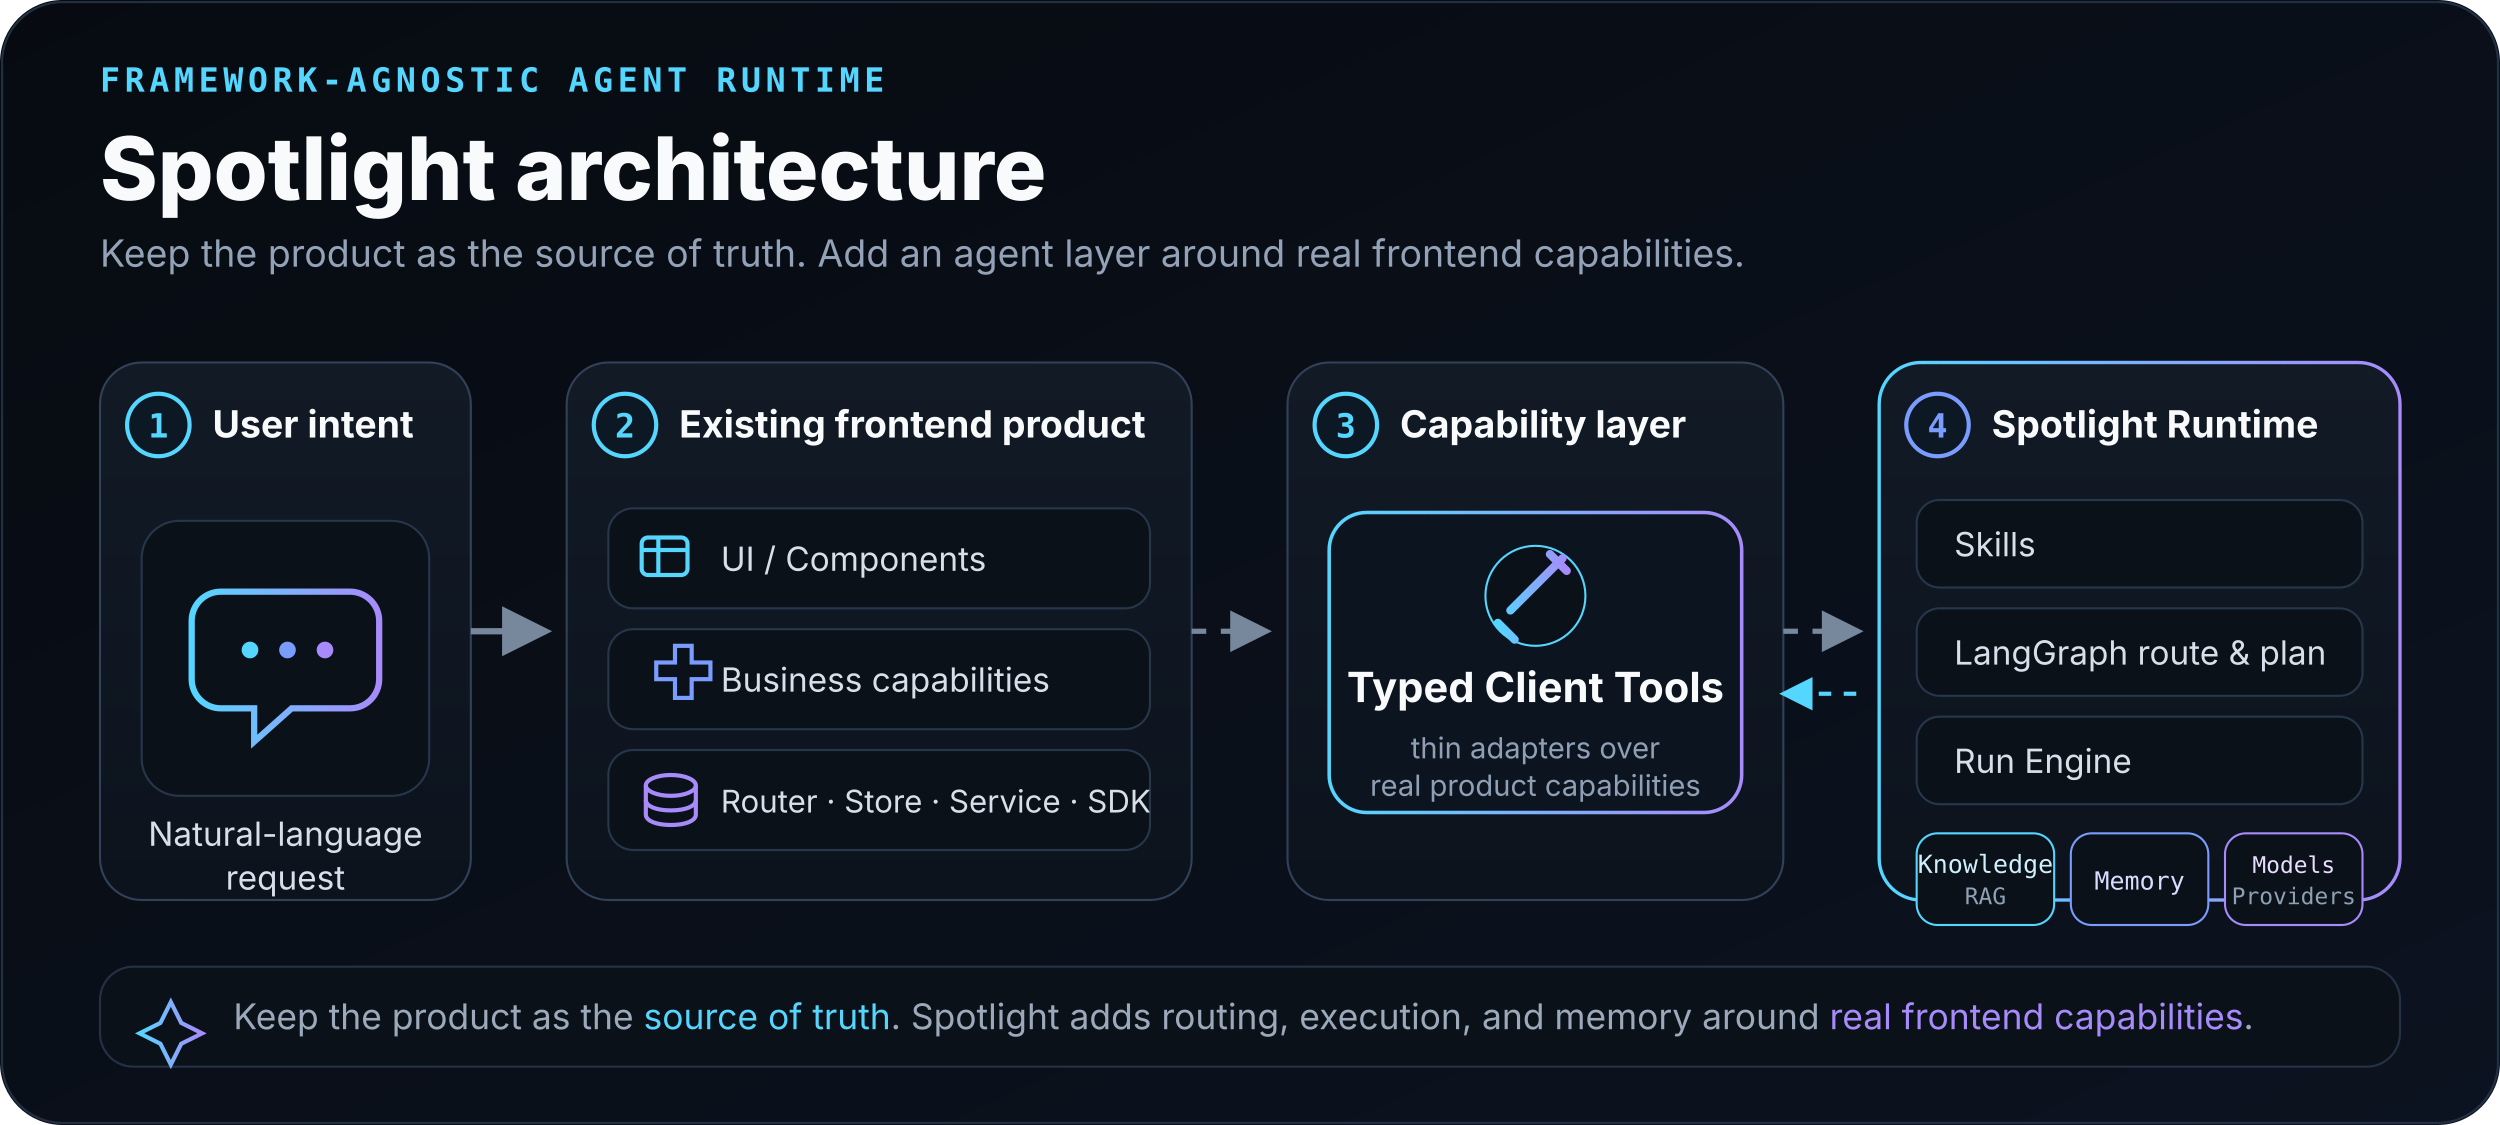
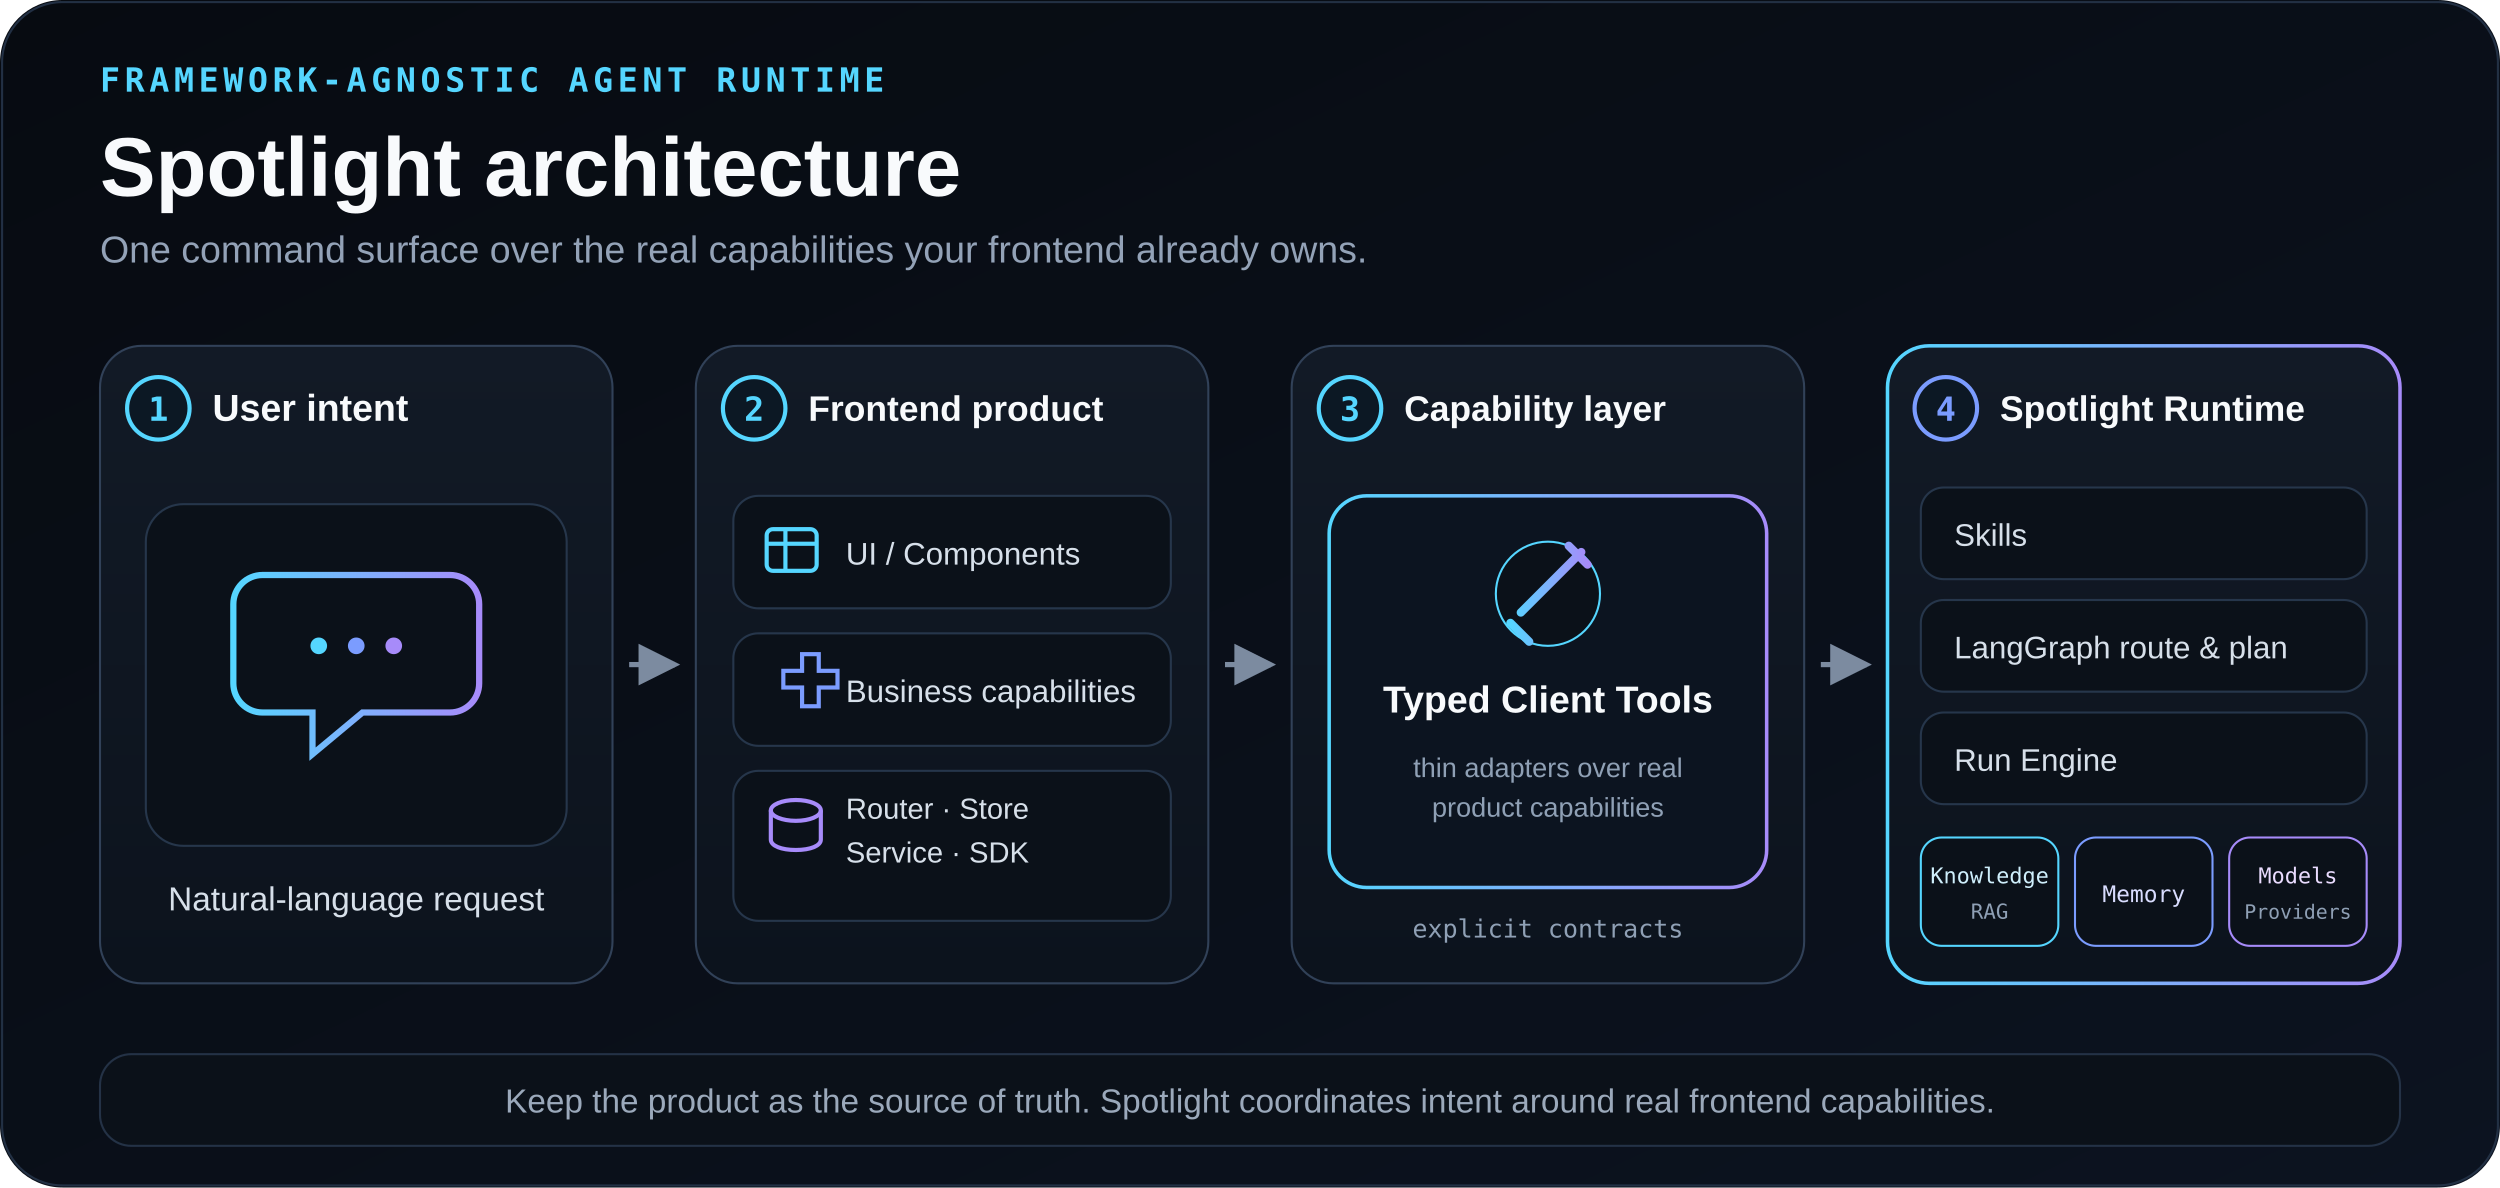
- <svg xmlns="http://www.w3.org/2000/svg" width="1200" height="540" viewBox="0 0 1200 540" role="img" aria-labelledby="title desc">
+ <svg xmlns="http://www.w3.org/2000/svg" width="1200" height="570" viewBox="0 0 1200 570" role="img" aria-labelledby="title desc">
  <defs>
    <linearGradient id="bg" x1="0" y1="0" x2="1" y2="1">
      <stop offset="0" stop-color="#070b11" />
      <stop offset="1" stop-color="#0c1320" />
    </linearGradient>
    <linearGradient id="accent" x1="0" y1="0" x2="1" y2="0">
      <stop offset="0" stop-color="#55d6ff" />
      <stop offset="1" stop-color="#a78bfa" />
    </linearGradient>
    <linearGradient id="panel" x1="0" y1="0" x2="0" y2="1">
      <stop offset="0" stop-color="#121a26" />
      <stop offset="1" stop-color="#0c131d" />
    </linearGradient>
    <marker id="arrow" markerWidth="8" markerHeight="8" refX="7" refY="4" orient="auto">
-       <path d="M0 0 L8 4 L0 8 Z" fill="#77879c" />
-     </marker>
-     <marker id="arrowCyan" markerWidth="8" markerHeight="8" refX="7" refY="4" orient="auto">
-       <path d="M0 0 L8 4 L0 8 Z" fill="#55d6ff" />
+       <path d="M0 0 L8 4 L0 8 Z" fill="#7c8ba0" />
    </marker>
  </defs>
-   <rect width="1200" height="540" rx="30" fill="url(#bg)" />
-   <rect x="1" y="1" width="1198" height="538" rx="29" fill="none" stroke="#223044" />
-   <text x="48" y="44" fill="#55d6ff" font-family="ui-monospace, SFMono-Regular, Menlo, monospace" font-size="16" font-weight="700" letter-spacing="2.2">FRAMEWORK-AGNOSTIC AGENT RUNTIME</text>
-   <text x="48" y="96" fill="#f8fafc" font-family="-apple-system,BlinkMacSystemFont,Segoe UI,sans-serif" font-size="42" font-weight="800">Spotlight architecture</text>
-   <text x="48" y="128" fill="#93a2b7" font-family="-apple-system,BlinkMacSystemFont,Segoe UI,sans-serif" font-size="18">Keep the product as the source of truth. Add an agent layer around real frontend capabilities.</text>
-   <g transform="translate(48 174)">
-     <rect width="178" height="258" rx="20" fill="url(#panel)" stroke="#314158" />
+   <rect width="1200" height="570" rx="30" fill="url(#bg)" />
+   <rect x="1" y="1" width="1198" height="568" rx="29" fill="none" stroke="#223044" />
+   <text x="48" y="44" fill="#55d6ff" font-family="ui-monospace,SFMono-Regular,Menlo,Consolas,monospace" font-size="16" font-weight="700" letter-spacing="2.2">FRAMEWORK-AGNOSTIC AGENT RUNTIME</text>
+   <text x="48" y="94" fill="#f8fafc" font-family="-apple-system,BlinkMacSystemFont,Segoe UI,Helvetica Neue,Arial,sans-serif" font-size="40" font-weight="800">Spotlight architecture</text>
+   <text x="48" y="126" fill="#93a2b7" font-family="-apple-system,BlinkMacSystemFont,Segoe UI,Helvetica Neue,Arial,sans-serif" font-size="18">One command surface over the real capabilities your frontend already owns.</text>
+   <g transform="translate(48 166)">
+     <rect width="246" height="306" rx="20" fill="url(#panel)" stroke="#314158" />
    <circle cx="28" cy="30" r="15" fill="#0c1824" stroke="#55d6ff" stroke-width="2" />
-     <text x="28" y="36" text-anchor="middle" fill="#55d6ff" font-family="ui-monospace,monospace" font-size="16" font-weight="700">1</text>
-     <text x="54" y="36" fill="#f8fafc" font-family="-apple-system,BlinkMacSystemFont,Segoe UI,sans-serif" font-size="18" font-weight="700">User intent</text>
-     <rect x="20" y="76" width="138" height="132" rx="18" fill="#0b1119" stroke="#26364b" />
-     <path d="M58 110 h62 a14 14 0 0 1 14 14 v28 a14 14 0 0 1-14 14 H92 l-18 16 v-16 H58 a14 14 0 0 1-14-14 v-28 a14 14 0 0 1 14-14Z" fill="none" stroke="url(#accent)" stroke-width="3" />
-     <circle cx="72" cy="138" r="4" fill="#55d6ff" />
-     <circle cx="90" cy="138" r="4" fill="#7b9cff" />
-     <circle cx="108" cy="138" r="4" fill="#a78bfa" />
-     <text x="89" y="232" text-anchor="middle" fill="#d7e0ea" font-family="-apple-system,BlinkMacSystemFont,Segoe UI,sans-serif" font-size="16">Natural-language</text>
-     <text x="89" y="253" text-anchor="middle" fill="#d7e0ea" font-family="-apple-system,BlinkMacSystemFont,Segoe UI,sans-serif" font-size="16">request</text>
+     <text x="28" y="36" text-anchor="middle" fill="#55d6ff" font-family="ui-monospace,SFMono-Regular,Menlo,Consolas,monospace" font-size="16" font-weight="700">1</text>
+     <text x="54" y="36" fill="#f8fafc" font-family="-apple-system,BlinkMacSystemFont,Segoe UI,Helvetica Neue,Arial,sans-serif" font-size="18" font-weight="700">User intent</text>
+     <rect x="22" y="76" width="202" height="164" rx="18" fill="#0b1119" stroke="#26364b" />
+     <path d="M78 110h90a14 14 0 0 1 14 14v38a14 14 0 0 1-14 14h-42l-24 20v-20H78a14 14 0 0 1-14-14v-38a14 14 0 0 1 14-14Z" fill="none" stroke="url(#accent)" stroke-width="3" />
+     <circle cx="105" cy="144" r="4" fill="#55d6ff" />
+     <circle cx="123" cy="144" r="4" fill="#7b9cff" />
+     <circle cx="141" cy="144" r="4" fill="#a78bfa" />
+     <text x="123" y="271" text-anchor="middle" fill="#d7e0ea" font-family="-apple-system,BlinkMacSystemFont,Segoe UI,Helvetica Neue,Arial,sans-serif" font-size="16">Natural-language request</text>
  </g>
-   <g transform="translate(272 174)">
-     <rect width="300" height="258" rx="20" fill="url(#panel)" stroke="#314158" />
+   <g transform="translate(334 166)">
+     <rect width="246" height="306" rx="20" fill="url(#panel)" stroke="#314158" />
    <circle cx="28" cy="30" r="15" fill="#0c1824" stroke="#55d6ff" stroke-width="2" />
-     <text x="28" y="36" text-anchor="middle" fill="#55d6ff" font-family="ui-monospace,monospace" font-size="16" font-weight="700">2</text>
-     <text x="54" y="36" fill="#f8fafc" font-family="-apple-system,BlinkMacSystemFont,Segoe UI,sans-serif" font-size="18" font-weight="700">Existing frontend product</text>
-     <g transform="translate(20 70)">
-       <rect width="260" height="48" rx="12" fill="#0b1119" stroke="#26364b" />
-       <rect x="16" y="14" width="22" height="18" rx="3" fill="none" stroke="#55d6ff" stroke-width="2" />
-       <path d="M16 20h22M24 14v18" stroke="#55d6ff" stroke-width="2" />
-       <text x="54" y="30" fill="#d7e0ea" font-family="-apple-system,BlinkMacSystemFont,Segoe UI,sans-serif" font-size="16">UI / Components</text>
-       <rect y="58" width="260" height="48" rx="12" fill="#0b1119" stroke="#26364b" />
-       <path d="M23 74 h9 v-8 h8 v8 h9 v8 h-9 v9 h-8 v-9 h-9Z" fill="none" stroke="#7b9cff" stroke-width="2" />
-       <text x="54" y="88" fill="#d7e0ea" font-family="-apple-system,BlinkMacSystemFont,Segoe UI,sans-serif" font-size="16">Business capabilities</text>
-       <rect y="116" width="260" height="48" rx="12" fill="#0b1119" stroke="#26364b" />
-       <ellipse cx="30" cy="133" rx="12" ry="5" fill="none" stroke="#a78bfa" stroke-width="2" />
-       <path d="M18 133v14c0 3 5 5 12 5s12-2 12-5v-14" fill="none" stroke="#a78bfa" stroke-width="2" />
-       <path d="M18 140c0 3 5 5 12 5s12-2 12-5" fill="none" stroke="#a78bfa" stroke-width="2" />
-       <text x="54" y="146" fill="#d7e0ea" font-family="-apple-system,BlinkMacSystemFont,Segoe UI,sans-serif" font-size="15">Router · Store · Service · SDK</text>
+     <text x="28" y="36" text-anchor="middle" fill="#55d6ff" font-family="ui-monospace,SFMono-Regular,Menlo,Consolas,monospace" font-size="16" font-weight="700">2</text>
+     <text x="54" y="36" fill="#f8fafc" font-family="-apple-system,BlinkMacSystemFont,Segoe UI,Helvetica Neue,Arial,sans-serif" font-size="17" font-weight="700">Frontend product</text>
+     <g transform="translate(18 72)">
+       <rect width="210" height="54" rx="12" fill="#0b1119" stroke="#26364b" />
+       <rect x="16" y="16" width="24" height="20" rx="3" fill="none" stroke="#55d6ff" stroke-width="2" />
+       <path d="M16 23h24M25 16v20" stroke="#55d6ff" stroke-width="2" />
+       <text x="54" y="33" fill="#d7e0ea" font-family="-apple-system,BlinkMacSystemFont,Segoe UI,Helvetica Neue,Arial,sans-serif" font-size="15">UI / Components</text>
+       <rect y="66" width="210" height="54" rx="12" fill="#0b1119" stroke="#26364b" />
+       <path d="M24 84h9v-8h8v8h9v8h-9v9h-8v-9h-9Z" fill="none" stroke="#7b9cff" stroke-width="2" />
+       <text x="54" y="99" fill="#d7e0ea" font-family="-apple-system,BlinkMacSystemFont,Segoe UI,Helvetica Neue,Arial,sans-serif" font-size="15">Business capabilities</text>
+       <rect y="132" width="210" height="72" rx="12" fill="#0b1119" stroke="#26364b" />
+       <ellipse cx="30" cy="151" rx="12" ry="5" fill="none" stroke="#a78bfa" stroke-width="2" />
+       <path d="M18 151v14c0 3 5 5 12 5s12-2 12-5v-14" fill="none" stroke="#a78bfa" stroke-width="2" />
+       <text x="54" y="155" fill="#d7e0ea" font-family="-apple-system,BlinkMacSystemFont,Segoe UI,Helvetica Neue,Arial,sans-serif" font-size="14">Router · Store</text>
+       <text x="54" y="176" fill="#d7e0ea" font-family="-apple-system,BlinkMacSystemFont,Segoe UI,Helvetica Neue,Arial,sans-serif" font-size="14">Service · SDK</text>
    </g>
  </g>
-   <g transform="translate(618 174)">
-     <rect width="238" height="258" rx="20" fill="url(#panel)" stroke="#314158" />
+   <g transform="translate(620 166)">
+     <rect width="246" height="306" rx="20" fill="url(#panel)" stroke="#314158" />
    <circle cx="28" cy="30" r="15" fill="#0c1824" stroke="#55d6ff" stroke-width="2" />
-     <text x="28" y="36" text-anchor="middle" fill="#55d6ff" font-family="ui-monospace,monospace" font-size="16" font-weight="700">3</text>
-     <text x="54" y="36" fill="#f8fafc" font-family="-apple-system,BlinkMacSystemFont,Segoe UI,sans-serif" font-size="18" font-weight="700">Capability layer</text>
-     <rect x="20" y="72" width="198" height="144" rx="18" fill="#0c1420" stroke="url(#accent)" stroke-width="1.7" />
-     <circle cx="119" cy="112" r="24" fill="#0b1119" stroke="#55d6ff" />
-     <path d="M107 119l25-25M126 92l8 8M101 125l8 8" stroke="url(#accent)" stroke-width="4" stroke-linecap="round" />
-     <text x="119" y="163" text-anchor="middle" fill="#f8fafc" font-family="-apple-system,BlinkMacSystemFont,Segoe UI,sans-serif" font-size="20" font-weight="750">Typed Client Tools</text>
-     <text x="119" y="190" text-anchor="middle" fill="#8fa0b5" font-family="-apple-system,BlinkMacSystemFont,Segoe UI,sans-serif" font-size="14">thin adapters over</text>
-     <text x="119" y="208" text-anchor="middle" fill="#8fa0b5" font-family="-apple-system,BlinkMacSystemFont,Segoe UI,sans-serif" font-size="14">real product capabilities</text>
+     <text x="28" y="36" text-anchor="middle" fill="#55d6ff" font-family="ui-monospace,SFMono-Regular,Menlo,Consolas,monospace" font-size="16" font-weight="700">3</text>
+     <text x="54" y="36" fill="#f8fafc" font-family="-apple-system,BlinkMacSystemFont,Segoe UI,Helvetica Neue,Arial,sans-serif" font-size="17" font-weight="700">Capability layer</text>
+     <rect x="18" y="72" width="210" height="188" rx="18" fill="#0c1420" stroke="url(#accent)" stroke-width="1.7" />
+     <circle cx="123" cy="119" r="25" fill="#0b1119" stroke="#55d6ff" />
+     <path d="M110 128l29-29M133 96l9 9M105 133l9 9" stroke="url(#accent)" stroke-width="4" stroke-linecap="round" />
+     <text x="123" y="176" text-anchor="middle" fill="#f8fafc" font-family="-apple-system,BlinkMacSystemFont,Segoe UI,Helvetica Neue,Arial,sans-serif" font-size="18" font-weight="750">Typed Client Tools</text>
+     <text x="123" y="207" text-anchor="middle" fill="#8fa0b5" font-family="-apple-system,BlinkMacSystemFont,Segoe UI,Helvetica Neue,Arial,sans-serif" font-size="13">thin adapters over real</text>
+     <text x="123" y="226" text-anchor="middle" fill="#8fa0b5" font-family="-apple-system,BlinkMacSystemFont,Segoe UI,Helvetica Neue,Arial,sans-serif" font-size="13">product capabilities</text>
+     <text x="123" y="284" text-anchor="middle" fill="#8fa0b5" font-family="ui-monospace,SFMono-Regular,Menlo,Consolas,monospace" font-size="12">explicit contracts</text>
  </g>
-   <g transform="translate(902 174)">
-     <rect width="250" height="258" rx="20" fill="url(#panel)" stroke="url(#accent)" stroke-width="1.6" />
+   <g transform="translate(906 166)">
+     <rect width="246" height="306" rx="20" fill="url(#panel)" stroke="url(#accent)" stroke-width="1.7" />
    <circle cx="28" cy="30" r="15" fill="#0c1824" stroke="#7b9cff" stroke-width="2" />
-     <text x="28" y="36" text-anchor="middle" fill="#7b9cff" font-family="ui-monospace,monospace" font-size="16" font-weight="700">4</text>
-     <text x="54" y="36" fill="#f8fafc" font-family="-apple-system,BlinkMacSystemFont,Segoe UI,sans-serif" font-size="18" font-weight="700">Spotlight Runtime</text>
-     <g transform="translate(18 66)">
-       <rect width="214" height="42" rx="11" fill="#0b1119" stroke="#26364b" />
-       <text x="18" y="27" fill="#d7e0ea" font-family="-apple-system,BlinkMacSystemFont,Segoe UI,sans-serif" font-size="16">Skills</text>
-       <rect y="52" width="214" height="42" rx="11" fill="#0b1119" stroke="#26364b" />
-       <text x="18" y="79" fill="#d7e0ea" font-family="-apple-system,BlinkMacSystemFont,Segoe UI,sans-serif" font-size="16">LangGraph route &amp; plan</text>
-       <rect y="104" width="214" height="42" rx="11" fill="#0b1119" stroke="#26364b" />
-       <text x="18" y="131" fill="#d7e0ea" font-family="-apple-system,BlinkMacSystemFont,Segoe UI,sans-serif" font-size="16">Run Engine</text>
-       <g transform="translate(0 160)">
-         <rect width="66" height="44" rx="10" fill="#0b1119" stroke="#55d6ff" />
-         <text x="33" y="19" text-anchor="middle" fill="#cfeffc" font-family="ui-monospace,monospace" font-size="12">Knowledge</text>
-         <text x="33" y="34" text-anchor="middle" fill="#8fa0b5" font-family="ui-monospace,monospace" font-size="11">RAG</text>
-         <rect x="74" width="66" height="44" rx="10" fill="#0b1119" stroke="#7b9cff" />
-         <text x="107" y="27" text-anchor="middle" fill="#d9ddff" font-family="ui-monospace,monospace" font-size="12">Memory</text>
-         <rect x="148" width="66" height="44" rx="10" fill="#0b1119" stroke="#a78bfa" />
-         <text x="181" y="19" text-anchor="middle" fill="#eadcff" font-family="ui-monospace,monospace" font-size="11">Models</text>
-         <text x="181" y="34" text-anchor="middle" fill="#8fa0b5" font-family="ui-monospace,monospace" font-size="11">Providers</text>
+     <text x="28" y="36" text-anchor="middle" fill="#7b9cff" font-family="ui-monospace,SFMono-Regular,Menlo,Consolas,monospace" font-size="16" font-weight="700">4</text>
+     <text x="54" y="36" fill="#f8fafc" font-family="-apple-system,BlinkMacSystemFont,Segoe UI,Helvetica Neue,Arial,sans-serif" font-size="17" font-weight="700">Spotlight Runtime</text>
+     <g transform="translate(16 68)">
+       <rect width="214" height="44" rx="11" fill="#0b1119" stroke="#26364b" />
+       <text x="16" y="28" fill="#d7e0ea" font-family="-apple-system,BlinkMacSystemFont,Segoe UI,Helvetica Neue,Arial,sans-serif" font-size="15">Skills</text>
+       <rect y="54" width="214" height="44" rx="11" fill="#0b1119" stroke="#26364b" />
+       <text x="16" y="82" fill="#d7e0ea" font-family="-apple-system,BlinkMacSystemFont,Segoe UI,Helvetica Neue,Arial,sans-serif" font-size="15">LangGraph route &amp; plan</text>
+       <rect y="108" width="214" height="44" rx="11" fill="#0b1119" stroke="#26364b" />
+       <text x="16" y="136" fill="#d7e0ea" font-family="-apple-system,BlinkMacSystemFont,Segoe UI,Helvetica Neue,Arial,sans-serif" font-size="15">Run Engine</text>
+       <g transform="translate(0 168)">
+         <rect width="66" height="52" rx="10" fill="#0b1119" stroke="#55d6ff" />
+         <text x="33" y="22" text-anchor="middle" fill="#cfeffc" font-family="ui-monospace,SFMono-Regular,Menlo,Consolas,monospace" font-size="10.5">Knowledge</text>
+         <text x="33" y="39" text-anchor="middle" fill="#8fa0b5" font-family="ui-monospace,SFMono-Regular,Menlo,Consolas,monospace" font-size="10">RAG</text>
+         <rect x="74" width="66" height="52" rx="10" fill="#0b1119" stroke="#7b9cff" />
+         <text x="107" y="31" text-anchor="middle" fill="#d9ddff" font-family="ui-monospace,SFMono-Regular,Menlo,Consolas,monospace" font-size="11">Memory</text>
+         <rect x="148" width="66" height="52" rx="10" fill="#0b1119" stroke="#a78bfa" />
+         <text x="181" y="22" text-anchor="middle" fill="#eadcff" font-family="ui-monospace,SFMono-Regular,Menlo,Consolas,monospace" font-size="10.5">Models</text>
+         <text x="181" y="39" text-anchor="middle" fill="#8fa0b5" font-family="ui-monospace,SFMono-Regular,Menlo,Consolas,monospace" font-size="9.5">Providers</text>
      </g>
    </g>
  </g>
-   <path d="M226 303 H262" stroke="#77879c" stroke-width="3" marker-end="url(#arrow)" />
-   <path d="M572 303 H608" stroke="#77879c" stroke-width="2.5" stroke-dasharray="7 7" marker-end="url(#arrow)" />
-   <path d="M856 303 H892" stroke="#77879c" stroke-width="2.5" stroke-dasharray="7 7" marker-end="url(#arrow)" />
-   <path d="M891 333 H856" stroke="#55d6ff" stroke-width="2" stroke-dasharray="6 6" marker-end="url(#arrowCyan)" />
-   <rect x="48" y="464" width="1104" height="48" rx="16" fill="#0b1119" stroke="#243246" />
-   <path d="M82 481l5 10 10 5-10 5-5 10-5-10-10-5 10-5Z" fill="none" stroke="url(#accent)" stroke-width="2" />
-   <text x="112" y="494" fill="#9ba9bb" font-family="-apple-system,BlinkMacSystemFont,Segoe UI,sans-serif" font-size="17">Keep the product as the <tspan fill="#55d6ff">source of truth</tspan>. Spotlight adds routing, execution, and memory around <tspan fill="#a78bfa">real frontend capabilities</tspan>.</text>
+   <path d="M302 319 H324" stroke="#7c8ba0" stroke-width="2.5" marker-end="url(#arrow)" />
+   <path d="M588 319 H610" stroke="#7c8ba0" stroke-width="2.5" marker-end="url(#arrow)" />
+   <path d="M874 319 H896" stroke="#7c8ba0" stroke-width="2.5" marker-end="url(#arrow)" />
+   <rect x="48" y="506" width="1104" height="44" rx="15" fill="#0b1119" stroke="#243246" />
+   <text x="600" y="534" text-anchor="middle" fill="#9ba9bb" font-family="-apple-system,BlinkMacSystemFont,Segoe UI,Helvetica Neue,Arial,sans-serif" font-size="16">Keep the product as the source of truth. Spotlight coordinates intent around real frontend capabilities.</text>
</svg>
